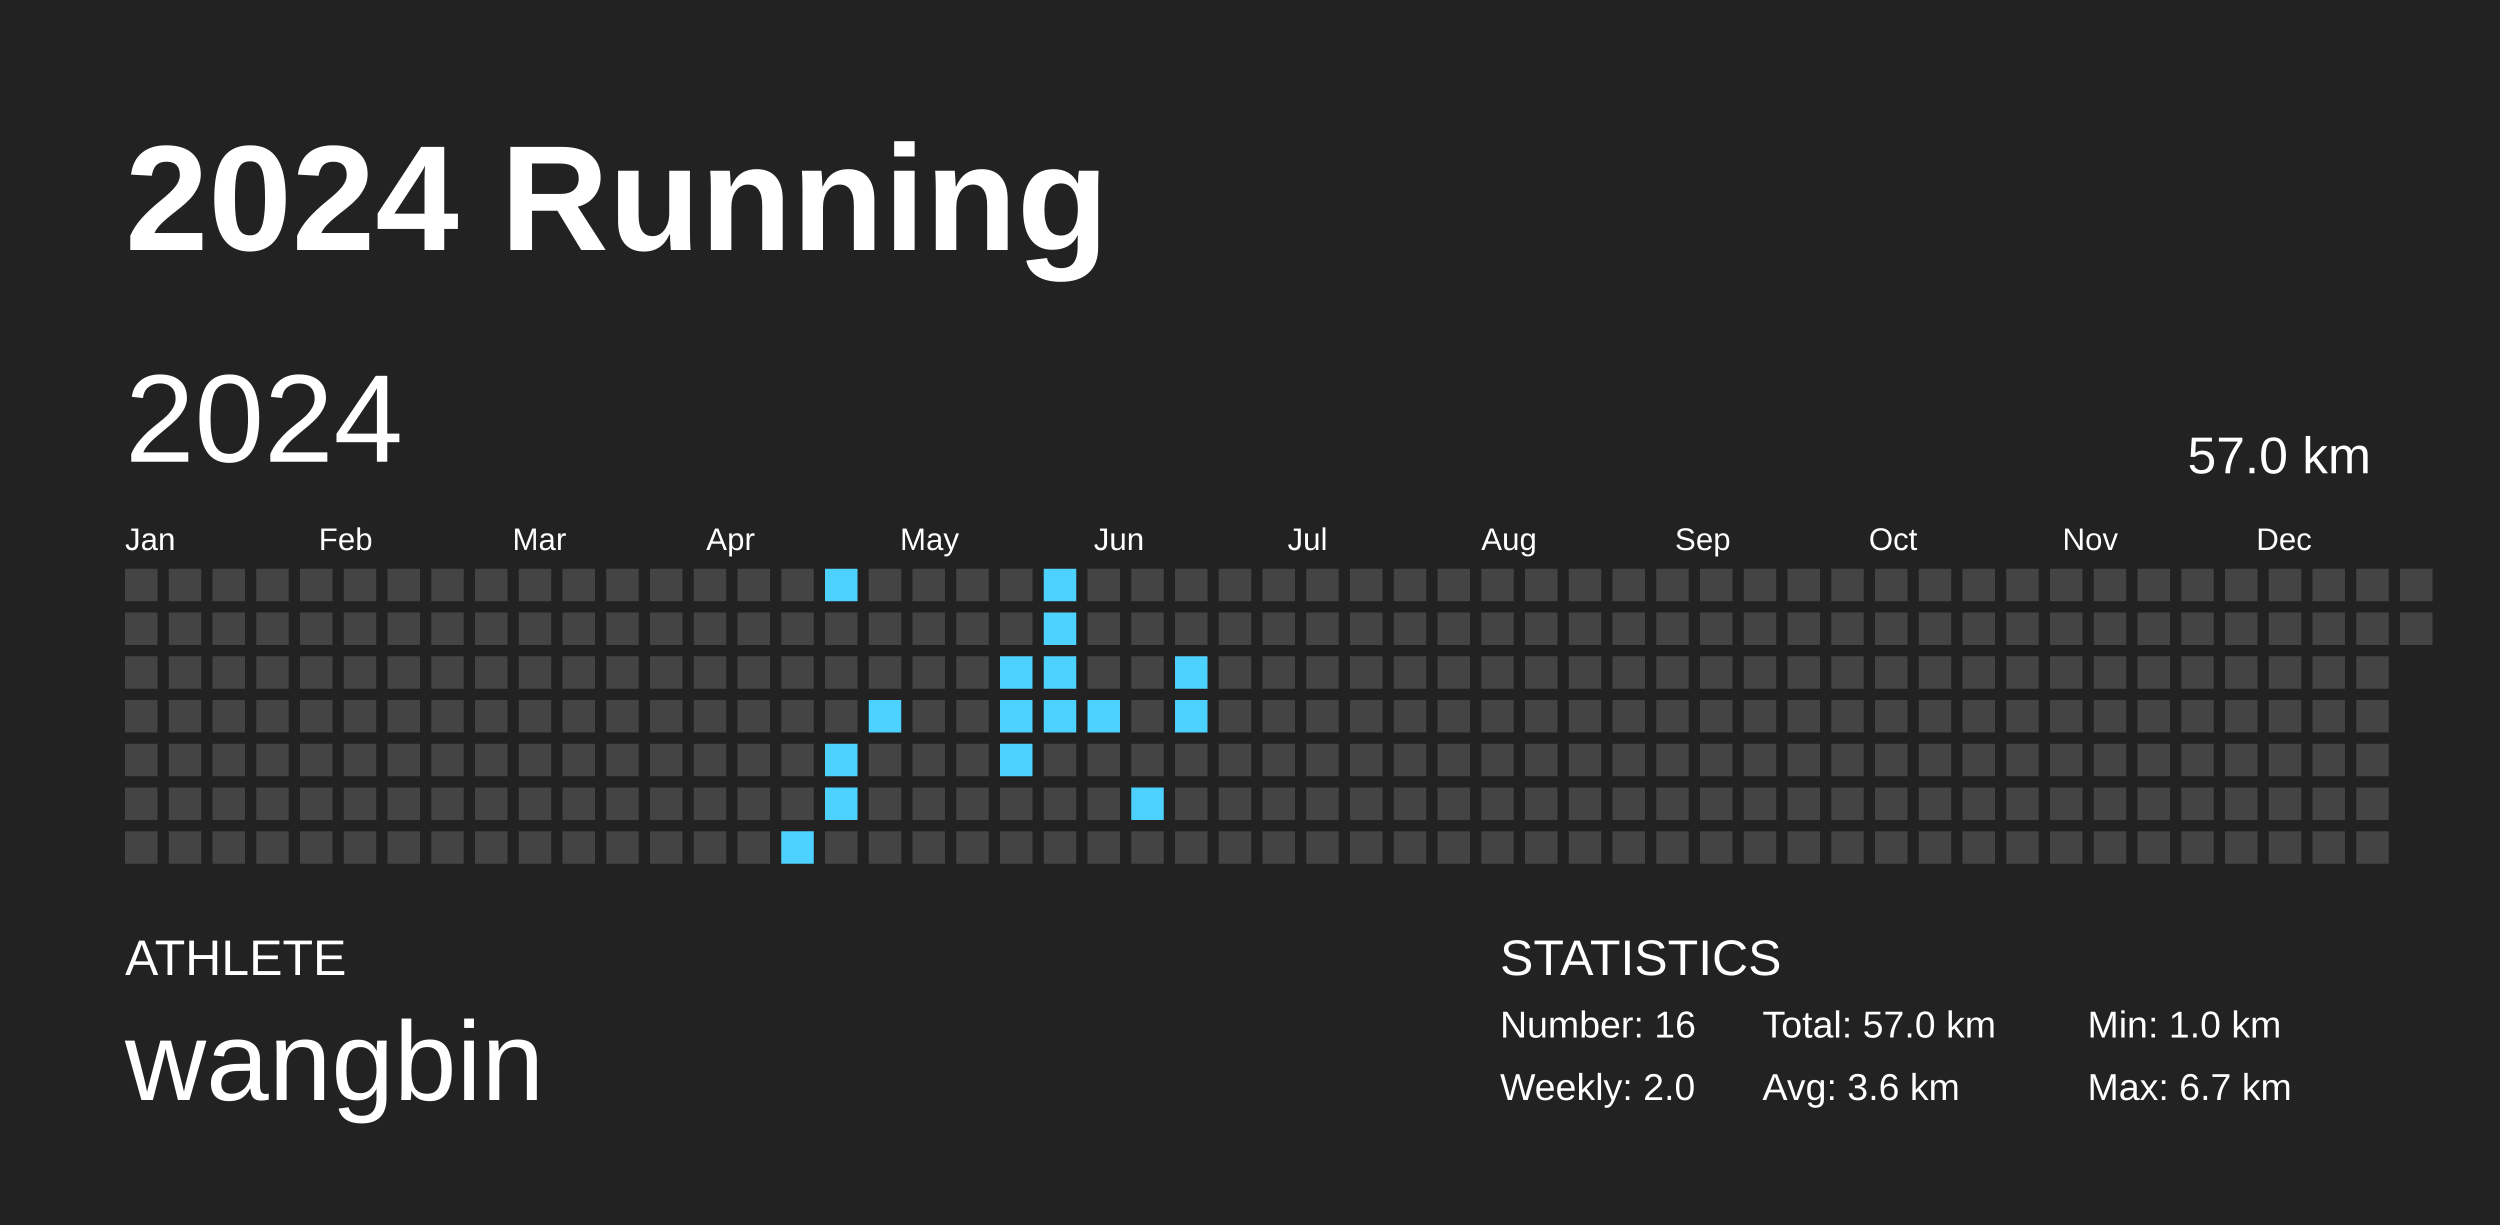
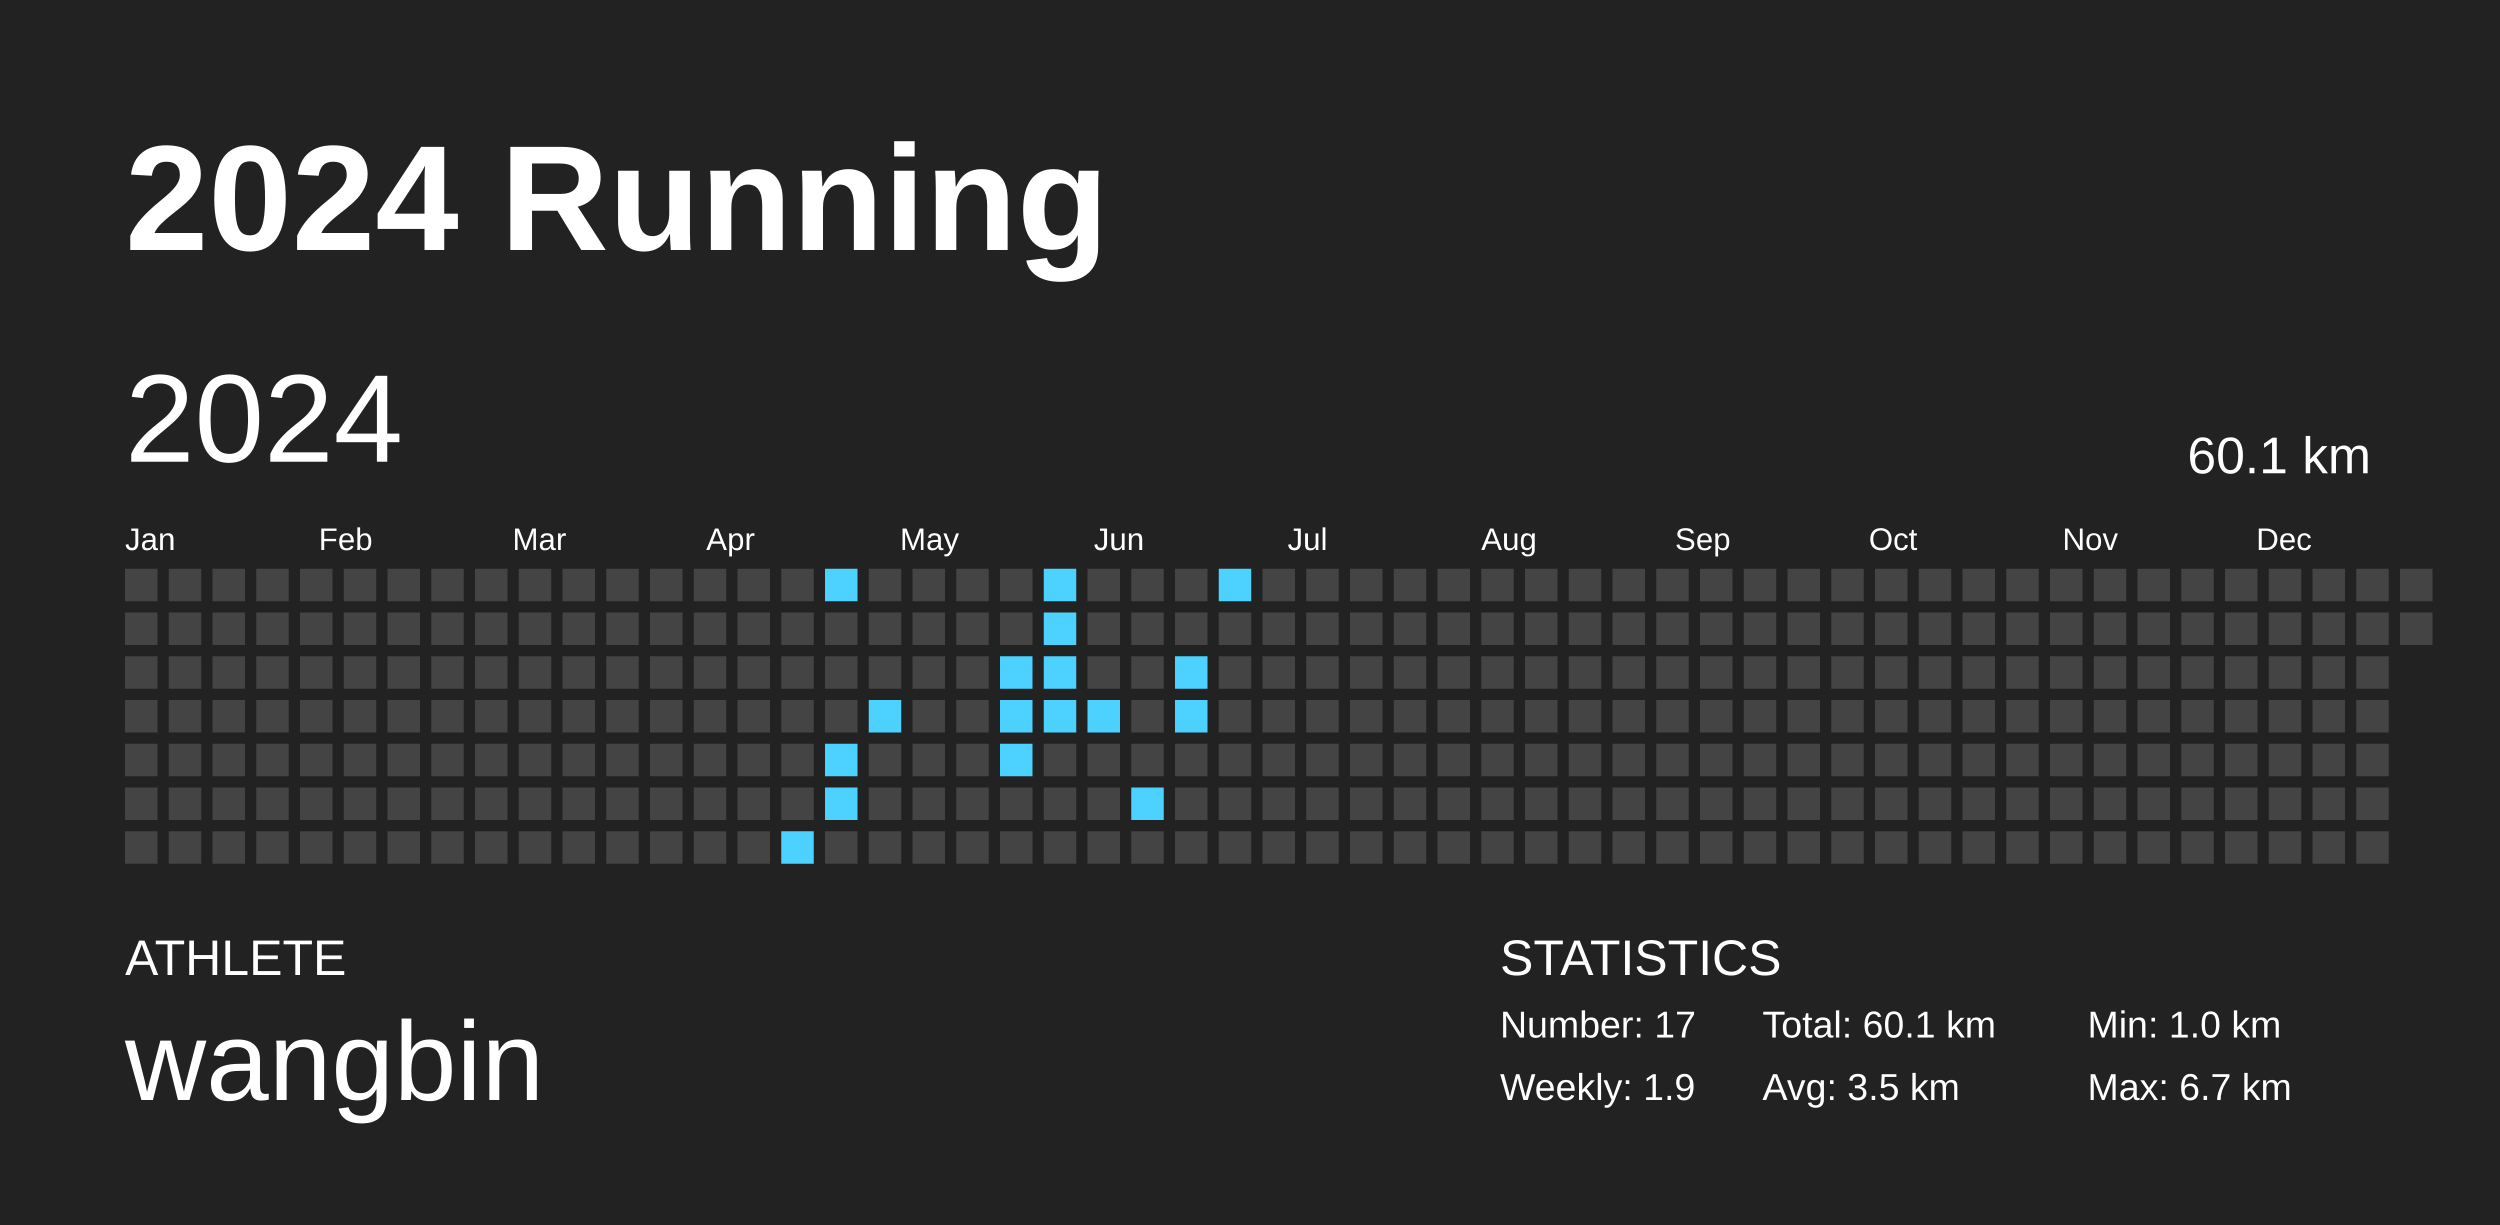
<svg xmlns="http://www.w3.org/2000/svg" baseProfile="full" height="98mm" version="1.1" viewBox="0,0,200,98" width="200mm">
  <defs />
  <rect fill="#222222" height="98" width="200" x="0" y="0" />
  <text fill="#FFFFFF" style="font-size:12px; font-family:Arial; font-weight:bold;" x="10" y="20">2024 Running</text>
  <text fill="#FFFFFF" style="font-size:4px; font-family:Arial" x="10" y="78">ATHLETE</text>
  <text fill="#FFFFFF" style="font-size:9px; font-family:Arial" x="10" y="88">wangbin</text>
  <text fill="#FFFFFF" style="font-size:4px; font-family:Arial" x="120" y="78">STATISTICS</text>
-   <text fill="#FFFFFF" style="font-size:3px; font-family:Arial" x="120" y="83">Number: 16</text>
-   <text fill="#FFFFFF" style="font-size:3px; font-family:Arial" x="120" y="88">Weekly: 2.0</text>
-   <text fill="#FFFFFF" style="font-size:3px; font-family:Arial" x="141" y="83">Total: 57.0 km</text>
-   <text fill="#FFFFFF" style="font-size:3px; font-family:Arial" x="141" y="88">Avg: 3.6 km</text>
+   <text fill="#FFFFFF" style="font-size:3px; font-family:Arial" x="120" y="83">Number: 17</text>
+   <text fill="#FFFFFF" style="font-size:3px; font-family:Arial" x="120" y="88">Weekly: 1.9</text>
+   <text fill="#FFFFFF" style="font-size:3px; font-family:Arial" x="141" y="83">Total: 60.1 km</text>
+   <text fill="#FFFFFF" style="font-size:3px; font-family:Arial" x="141" y="88">Avg: 3.5 km</text>
  <text fill="#FFFFFF" style="font-size:3px; font-family:Arial" x="167" y="83">Min: 1.0 km</text>
  <text fill="#FFFFFF" style="font-size:3px; font-family:Arial" x="167" y="88">Max: 6.7 km</text>
  <text dominant-baseline="hanging" fill="#FFFFFF" style="font-size:10.0px; font-family:Arial;" x="10" y="30">2024</text>
-   <text dominant-baseline="hanging" fill="#FFFFFF" style="font-size:4.125px; font-family:Arial;" x="175" y="35">57.0 km</text>
+   <text dominant-baseline="hanging" fill="#FFFFFF" style="font-size:4.125px; font-family:Arial;" x="175" y="35">60.1 km</text>
  <text fill="#FFFFFF" style="font-size:2.5px; font-family:Arial" x="10.0" y="44">Jan</text>
  <text fill="#FFFFFF" style="font-size:2.5px; font-family:Arial" x="25.5" y="44">Feb</text>
  <text fill="#FFFFFF" style="font-size:2.5px; font-family:Arial" x="41.0" y="44">Mar</text>
  <text fill="#FFFFFF" style="font-size:2.5px; font-family:Arial" x="56.5" y="44">Apr</text>
  <text fill="#FFFFFF" style="font-size:2.5px; font-family:Arial" x="72.0" y="44">May</text>
  <text fill="#FFFFFF" style="font-size:2.5px; font-family:Arial" x="87.5" y="44">Jun</text>
  <text fill="#FFFFFF" style="font-size:2.5px; font-family:Arial" x="103.0" y="44">Jul</text>
  <text fill="#FFFFFF" style="font-size:2.5px; font-family:Arial" x="118.5" y="44">Aug</text>
  <text fill="#FFFFFF" style="font-size:2.5px; font-family:Arial" x="134.0" y="44">Sep</text>
  <text fill="#FFFFFF" style="font-size:2.5px; font-family:Arial" x="149.5" y="44">Oct</text>
  <text fill="#FFFFFF" style="font-size:2.5px; font-family:Arial" x="165.0" y="44">Nov</text>
  <text fill="#FFFFFF" style="font-size:2.5px; font-family:Arial" x="180.5" y="44">Dec</text>
  <rect fill="#444444" height="2.6" width="2.6" x="10.0" y="45.5" />
  <rect fill="#444444" height="2.6" width="2.6" x="10.0" y="49.0" />
  <rect fill="#444444" height="2.6" width="2.6" x="10.0" y="52.5" />
  <rect fill="#444444" height="2.6" width="2.6" x="10.0" y="56.0" />
  <rect fill="#444444" height="2.6" width="2.6" x="10.0" y="59.5" />
  <rect fill="#444444" height="2.6" width="2.6" x="10.0" y="63.0" />
  <rect fill="#444444" height="2.6" width="2.6" x="10.0" y="66.5" />
  <rect fill="#444444" height="2.6" width="2.6" x="13.5" y="45.5" />
  <rect fill="#444444" height="2.6" width="2.6" x="13.5" y="49.0" />
  <rect fill="#444444" height="2.6" width="2.6" x="13.5" y="52.5" />
  <rect fill="#444444" height="2.6" width="2.6" x="13.5" y="56.0" />
  <rect fill="#444444" height="2.6" width="2.6" x="13.5" y="59.5" />
  <rect fill="#444444" height="2.6" width="2.6" x="13.5" y="63.0" />
  <rect fill="#444444" height="2.6" width="2.6" x="13.5" y="66.5" />
  <rect fill="#444444" height="2.6" width="2.6" x="17.0" y="45.5" />
  <rect fill="#444444" height="2.6" width="2.6" x="17.0" y="49.0" />
  <rect fill="#444444" height="2.6" width="2.6" x="17.0" y="52.5" />
  <rect fill="#444444" height="2.6" width="2.6" x="17.0" y="56.0" />
  <rect fill="#444444" height="2.6" width="2.6" x="17.0" y="59.5" />
  <rect fill="#444444" height="2.6" width="2.6" x="17.0" y="63.0" />
  <rect fill="#444444" height="2.6" width="2.6" x="17.0" y="66.5" />
  <rect fill="#444444" height="2.6" width="2.6" x="20.5" y="45.5" />
  <rect fill="#444444" height="2.6" width="2.6" x="20.5" y="49.0" />
  <rect fill="#444444" height="2.6" width="2.6" x="20.5" y="52.5" />
  <rect fill="#444444" height="2.6" width="2.6" x="20.5" y="56.0" />
  <rect fill="#444444" height="2.6" width="2.6" x="20.5" y="59.5" />
  <rect fill="#444444" height="2.6" width="2.6" x="20.5" y="63.0" />
  <rect fill="#444444" height="2.6" width="2.6" x="20.5" y="66.5" />
  <rect fill="#444444" height="2.6" width="2.6" x="24.0" y="45.5" />
  <rect fill="#444444" height="2.6" width="2.6" x="24.0" y="49.0" />
  <rect fill="#444444" height="2.6" width="2.6" x="24.0" y="52.5" />
  <rect fill="#444444" height="2.6" width="2.6" x="24.0" y="56.0" />
  <rect fill="#444444" height="2.6" width="2.6" x="24.0" y="59.5" />
  <rect fill="#444444" height="2.6" width="2.6" x="24.0" y="63.0" />
  <rect fill="#444444" height="2.6" width="2.6" x="24.0" y="66.5" />
  <rect fill="#444444" height="2.6" width="2.6" x="27.5" y="45.5" />
  <rect fill="#444444" height="2.6" width="2.6" x="27.5" y="49.0" />
  <rect fill="#444444" height="2.6" width="2.6" x="27.5" y="52.5" />
  <rect fill="#444444" height="2.6" width="2.6" x="27.5" y="56.0" />
  <rect fill="#444444" height="2.6" width="2.6" x="27.5" y="59.5" />
  <rect fill="#444444" height="2.6" width="2.6" x="27.5" y="63.0" />
  <rect fill="#444444" height="2.6" width="2.6" x="27.5" y="66.5" />
  <rect fill="#444444" height="2.6" width="2.6" x="31.0" y="45.5" />
  <rect fill="#444444" height="2.6" width="2.6" x="31.0" y="49.0" />
  <rect fill="#444444" height="2.6" width="2.6" x="31.0" y="52.5" />
  <rect fill="#444444" height="2.6" width="2.6" x="31.0" y="56.0" />
  <rect fill="#444444" height="2.6" width="2.6" x="31.0" y="59.5" />
  <rect fill="#444444" height="2.6" width="2.6" x="31.0" y="63.0" />
  <rect fill="#444444" height="2.6" width="2.6" x="31.0" y="66.5" />
  <rect fill="#444444" height="2.6" width="2.6" x="34.5" y="45.5" />
  <rect fill="#444444" height="2.6" width="2.6" x="34.5" y="49.0" />
  <rect fill="#444444" height="2.6" width="2.6" x="34.5" y="52.5" />
  <rect fill="#444444" height="2.6" width="2.6" x="34.5" y="56.0" />
  <rect fill="#444444" height="2.6" width="2.6" x="34.5" y="59.5" />
  <rect fill="#444444" height="2.6" width="2.6" x="34.5" y="63.0" />
  <rect fill="#444444" height="2.6" width="2.6" x="34.5" y="66.5" />
  <rect fill="#444444" height="2.6" width="2.6" x="38.0" y="45.5" />
  <rect fill="#444444" height="2.6" width="2.6" x="38.0" y="49.0" />
  <rect fill="#444444" height="2.6" width="2.6" x="38.0" y="52.5" />
  <rect fill="#444444" height="2.6" width="2.6" x="38.0" y="56.0" />
  <rect fill="#444444" height="2.6" width="2.6" x="38.0" y="59.5" />
  <rect fill="#444444" height="2.6" width="2.6" x="38.0" y="63.0" />
  <rect fill="#444444" height="2.6" width="2.6" x="38.0" y="66.5" />
  <rect fill="#444444" height="2.6" width="2.6" x="41.5" y="45.5" />
  <rect fill="#444444" height="2.6" width="2.6" x="41.5" y="49.0" />
  <rect fill="#444444" height="2.6" width="2.6" x="41.5" y="52.5" />
  <rect fill="#444444" height="2.6" width="2.6" x="41.5" y="56.0" />
  <rect fill="#444444" height="2.6" width="2.6" x="41.5" y="59.5" />
  <rect fill="#444444" height="2.6" width="2.6" x="41.5" y="63.0" />
  <rect fill="#444444" height="2.6" width="2.6" x="41.5" y="66.5" />
  <rect fill="#444444" height="2.6" width="2.6" x="45.0" y="45.5" />
  <rect fill="#444444" height="2.6" width="2.6" x="45.0" y="49.0" />
  <rect fill="#444444" height="2.6" width="2.6" x="45.0" y="52.5" />
  <rect fill="#444444" height="2.6" width="2.6" x="45.0" y="56.0" />
  <rect fill="#444444" height="2.6" width="2.6" x="45.0" y="59.5" />
  <rect fill="#444444" height="2.6" width="2.6" x="45.0" y="63.0" />
  <rect fill="#444444" height="2.6" width="2.6" x="45.0" y="66.5" />
  <rect fill="#444444" height="2.6" width="2.6" x="48.5" y="45.5" />
  <rect fill="#444444" height="2.6" width="2.6" x="48.5" y="49.0" />
  <rect fill="#444444" height="2.6" width="2.6" x="48.5" y="52.5" />
  <rect fill="#444444" height="2.6" width="2.6" x="48.5" y="56.0" />
  <rect fill="#444444" height="2.6" width="2.6" x="48.5" y="59.5" />
  <rect fill="#444444" height="2.6" width="2.6" x="48.5" y="63.0" />
  <rect fill="#444444" height="2.6" width="2.6" x="48.5" y="66.5" />
  <rect fill="#444444" height="2.6" width="2.6" x="52.0" y="45.5" />
  <rect fill="#444444" height="2.6" width="2.6" x="52.0" y="49.0" />
  <rect fill="#444444" height="2.6" width="2.6" x="52.0" y="52.5" />
  <rect fill="#444444" height="2.6" width="2.6" x="52.0" y="56.0" />
  <rect fill="#444444" height="2.6" width="2.6" x="52.0" y="59.5" />
  <rect fill="#444444" height="2.6" width="2.6" x="52.0" y="63.0" />
  <rect fill="#444444" height="2.6" width="2.6" x="52.0" y="66.5" />
  <rect fill="#444444" height="2.6" width="2.6" x="55.5" y="45.5" />
  <rect fill="#444444" height="2.6" width="2.6" x="55.5" y="49.0" />
  <rect fill="#444444" height="2.6" width="2.6" x="55.5" y="52.5" />
  <rect fill="#444444" height="2.6" width="2.6" x="55.5" y="56.0" />
  <rect fill="#444444" height="2.6" width="2.6" x="55.5" y="59.5" />
  <rect fill="#444444" height="2.6" width="2.6" x="55.5" y="63.0" />
  <rect fill="#444444" height="2.6" width="2.6" x="55.5" y="66.5" />
  <rect fill="#444444" height="2.6" width="2.6" x="59.0" y="45.5" />
  <rect fill="#444444" height="2.6" width="2.6" x="59.0" y="49.0" />
  <rect fill="#444444" height="2.6" width="2.6" x="59.0" y="52.5" />
  <rect fill="#444444" height="2.6" width="2.6" x="59.0" y="56.0" />
  <rect fill="#444444" height="2.6" width="2.6" x="59.0" y="59.5" />
  <rect fill="#444444" height="2.6" width="2.6" x="59.0" y="63.0" />
  <rect fill="#444444" height="2.6" width="2.6" x="59.0" y="66.5" />
  <rect fill="#444444" height="2.6" width="2.6" x="62.5" y="45.5" />
  <rect fill="#444444" height="2.6" width="2.6" x="62.5" y="49.0" />
  <rect fill="#444444" height="2.6" width="2.6" x="62.5" y="52.5" />
  <rect fill="#444444" height="2.6" width="2.6" x="62.5" y="56.0" />
  <rect fill="#444444" height="2.6" width="2.6" x="62.5" y="59.5" />
  <rect fill="#444444" height="2.6" width="2.6" x="62.5" y="63.0" />
  <rect fill="#4dd2ff" height="2.6" width="2.6" x="62.5" y="66.5" />
  <rect fill="#4dd2ff" height="2.6" width="2.6" x="66.0" y="45.5" />
  <rect fill="#444444" height="2.6" width="2.6" x="66.0" y="49.0" />
  <rect fill="#444444" height="2.6" width="2.6" x="66.0" y="52.5" />
  <rect fill="#444444" height="2.6" width="2.6" x="66.0" y="56.0" />
  <rect fill="#4dd2ff" height="2.6" width="2.6" x="66.0" y="59.5" />
  <rect fill="#4dd2ff" height="2.6" width="2.6" x="66.0" y="63.0" />
  <rect fill="#444444" height="2.6" width="2.6" x="66.0" y="66.5" />
  <rect fill="#444444" height="2.6" width="2.6" x="69.5" y="45.5" />
  <rect fill="#444444" height="2.6" width="2.6" x="69.5" y="49.0" />
  <rect fill="#444444" height="2.6" width="2.6" x="69.5" y="52.5" />
  <rect fill="#4dd2ff" height="2.6" width="2.6" x="69.5" y="56.0" />
  <rect fill="#444444" height="2.6" width="2.6" x="69.5" y="59.5" />
  <rect fill="#444444" height="2.6" width="2.6" x="69.5" y="63.0" />
  <rect fill="#444444" height="2.6" width="2.6" x="69.5" y="66.5" />
  <rect fill="#444444" height="2.6" width="2.6" x="73.0" y="45.5" />
  <rect fill="#444444" height="2.6" width="2.6" x="73.0" y="49.0" />
  <rect fill="#444444" height="2.6" width="2.6" x="73.0" y="52.5" />
  <rect fill="#444444" height="2.6" width="2.6" x="73.0" y="56.0" />
  <rect fill="#444444" height="2.6" width="2.6" x="73.0" y="59.5" />
  <rect fill="#444444" height="2.6" width="2.6" x="73.0" y="63.0" />
  <rect fill="#444444" height="2.6" width="2.6" x="73.0" y="66.5" />
  <rect fill="#444444" height="2.6" width="2.6" x="76.5" y="45.5" />
  <rect fill="#444444" height="2.6" width="2.6" x="76.5" y="49.0" />
  <rect fill="#444444" height="2.6" width="2.6" x="76.5" y="52.5" />
  <rect fill="#444444" height="2.6" width="2.6" x="76.5" y="56.0" />
  <rect fill="#444444" height="2.6" width="2.6" x="76.5" y="59.5" />
  <rect fill="#444444" height="2.6" width="2.6" x="76.5" y="63.0" />
  <rect fill="#444444" height="2.6" width="2.6" x="76.5" y="66.5" />
  <rect fill="#444444" height="2.6" width="2.6" x="80.0" y="45.5" />
  <rect fill="#444444" height="2.6" width="2.6" x="80.0" y="49.0" />
  <rect fill="#4dd2ff" height="2.6" width="2.6" x="80.0" y="52.5" />
  <rect fill="#4dd2ff" height="2.6" width="2.6" x="80.0" y="56.0" />
  <rect fill="#4dd2ff" height="2.6" width="2.6" x="80.0" y="59.5" />
  <rect fill="#444444" height="2.6" width="2.6" x="80.0" y="63.0" />
  <rect fill="#444444" height="2.6" width="2.6" x="80.0" y="66.5" />
  <rect fill="#4dd2ff" height="2.6" width="2.6" x="83.5" y="45.5" />
  <rect fill="#4dd2ff" height="2.6" width="2.6" x="83.5" y="49.0" />
  <rect fill="#4dd2ff" height="2.6" width="2.6" x="83.5" y="52.5" />
  <rect fill="#4dd2ff" height="2.6" width="2.6" x="83.5" y="56.0" />
  <rect fill="#444444" height="2.6" width="2.6" x="83.5" y="59.5" />
  <rect fill="#444444" height="2.6" width="2.6" x="83.5" y="63.0" />
  <rect fill="#444444" height="2.6" width="2.6" x="83.5" y="66.5" />
  <rect fill="#444444" height="2.6" width="2.6" x="87.0" y="45.5" />
  <rect fill="#444444" height="2.6" width="2.6" x="87.0" y="49.0" />
  <rect fill="#444444" height="2.6" width="2.6" x="87.0" y="52.5" />
  <rect fill="#4dd2ff" height="2.6" width="2.6" x="87.0" y="56.0" />
  <rect fill="#444444" height="2.6" width="2.6" x="87.0" y="59.5" />
  <rect fill="#444444" height="2.6" width="2.6" x="87.0" y="63.0" />
  <rect fill="#444444" height="2.6" width="2.6" x="87.0" y="66.5" />
  <rect fill="#444444" height="2.6" width="2.6" x="90.5" y="45.5" />
  <rect fill="#444444" height="2.6" width="2.6" x="90.5" y="49.0" />
  <rect fill="#444444" height="2.6" width="2.6" x="90.5" y="52.5" />
  <rect fill="#444444" height="2.6" width="2.6" x="90.5" y="56.0" />
  <rect fill="#444444" height="2.6" width="2.6" x="90.5" y="59.5" />
  <rect fill="#4dd2ff" height="2.6" width="2.6" x="90.5" y="63.0" />
  <rect fill="#444444" height="2.6" width="2.6" x="90.5" y="66.5" />
  <rect fill="#444444" height="2.6" width="2.6" x="94.0" y="45.5" />
  <rect fill="#444444" height="2.6" width="2.6" x="94.0" y="49.0" />
  <rect fill="#4dd2ff" height="2.6" width="2.6" x="94.0" y="52.5" />
  <rect fill="#4dd2ff" height="2.6" width="2.6" x="94.0" y="56.0" />
  <rect fill="#444444" height="2.6" width="2.6" x="94.0" y="59.5" />
  <rect fill="#444444" height="2.6" width="2.6" x="94.0" y="63.0" />
  <rect fill="#444444" height="2.6" width="2.6" x="94.0" y="66.5" />
-   <rect fill="#444444" height="2.6" width="2.6" x="97.5" y="45.5" />
+   <rect fill="#4dd2ff" height="2.6" width="2.6" x="97.5" y="45.5" />
  <rect fill="#444444" height="2.6" width="2.6" x="97.5" y="49.0" />
  <rect fill="#444444" height="2.6" width="2.6" x="97.5" y="52.5" />
  <rect fill="#444444" height="2.6" width="2.6" x="97.5" y="56.0" />
  <rect fill="#444444" height="2.6" width="2.6" x="97.5" y="59.5" />
  <rect fill="#444444" height="2.6" width="2.6" x="97.5" y="63.0" />
  <rect fill="#444444" height="2.6" width="2.6" x="97.5" y="66.5" />
  <rect fill="#444444" height="2.6" width="2.6" x="101.0" y="45.5" />
  <rect fill="#444444" height="2.6" width="2.6" x="101.0" y="49.0" />
  <rect fill="#444444" height="2.6" width="2.6" x="101.0" y="52.5" />
  <rect fill="#444444" height="2.6" width="2.6" x="101.0" y="56.0" />
  <rect fill="#444444" height="2.6" width="2.6" x="101.0" y="59.5" />
  <rect fill="#444444" height="2.6" width="2.6" x="101.0" y="63.0" />
  <rect fill="#444444" height="2.6" width="2.6" x="101.0" y="66.5" />
  <rect fill="#444444" height="2.6" width="2.6" x="104.5" y="45.5" />
  <rect fill="#444444" height="2.6" width="2.6" x="104.5" y="49.0" />
  <rect fill="#444444" height="2.6" width="2.6" x="104.5" y="52.5" />
  <rect fill="#444444" height="2.6" width="2.6" x="104.5" y="56.0" />
  <rect fill="#444444" height="2.6" width="2.6" x="104.5" y="59.5" />
  <rect fill="#444444" height="2.6" width="2.6" x="104.5" y="63.0" />
  <rect fill="#444444" height="2.6" width="2.6" x="104.5" y="66.5" />
  <rect fill="#444444" height="2.6" width="2.6" x="108.0" y="45.5" />
  <rect fill="#444444" height="2.6" width="2.6" x="108.0" y="49.0" />
  <rect fill="#444444" height="2.6" width="2.6" x="108.0" y="52.5" />
  <rect fill="#444444" height="2.6" width="2.6" x="108.0" y="56.0" />
  <rect fill="#444444" height="2.6" width="2.6" x="108.0" y="59.5" />
  <rect fill="#444444" height="2.6" width="2.6" x="108.0" y="63.0" />
  <rect fill="#444444" height="2.6" width="2.6" x="108.0" y="66.5" />
  <rect fill="#444444" height="2.6" width="2.6" x="111.5" y="45.5" />
  <rect fill="#444444" height="2.6" width="2.6" x="111.5" y="49.0" />
  <rect fill="#444444" height="2.6" width="2.6" x="111.5" y="52.5" />
  <rect fill="#444444" height="2.6" width="2.6" x="111.5" y="56.0" />
  <rect fill="#444444" height="2.6" width="2.6" x="111.5" y="59.5" />
  <rect fill="#444444" height="2.6" width="2.6" x="111.5" y="63.0" />
  <rect fill="#444444" height="2.6" width="2.6" x="111.5" y="66.5" />
  <rect fill="#444444" height="2.6" width="2.6" x="115.0" y="45.5" />
  <rect fill="#444444" height="2.6" width="2.6" x="115.0" y="49.0" />
  <rect fill="#444444" height="2.6" width="2.6" x="115.0" y="52.5" />
  <rect fill="#444444" height="2.6" width="2.6" x="115.0" y="56.0" />
  <rect fill="#444444" height="2.6" width="2.6" x="115.0" y="59.5" />
  <rect fill="#444444" height="2.6" width="2.6" x="115.0" y="63.0" />
  <rect fill="#444444" height="2.6" width="2.6" x="115.0" y="66.5" />
  <rect fill="#444444" height="2.6" width="2.6" x="118.5" y="45.5" />
  <rect fill="#444444" height="2.6" width="2.6" x="118.5" y="49.0" />
  <rect fill="#444444" height="2.6" width="2.6" x="118.5" y="52.5" />
  <rect fill="#444444" height="2.6" width="2.6" x="118.5" y="56.0" />
  <rect fill="#444444" height="2.6" width="2.6" x="118.5" y="59.5" />
  <rect fill="#444444" height="2.6" width="2.6" x="118.5" y="63.0" />
  <rect fill="#444444" height="2.6" width="2.6" x="118.5" y="66.5" />
  <rect fill="#444444" height="2.6" width="2.6" x="122.0" y="45.5" />
  <rect fill="#444444" height="2.6" width="2.6" x="122.0" y="49.0" />
  <rect fill="#444444" height="2.6" width="2.6" x="122.0" y="52.5" />
  <rect fill="#444444" height="2.6" width="2.6" x="122.0" y="56.0" />
  <rect fill="#444444" height="2.6" width="2.6" x="122.0" y="59.5" />
  <rect fill="#444444" height="2.6" width="2.6" x="122.0" y="63.0" />
  <rect fill="#444444" height="2.6" width="2.6" x="122.0" y="66.5" />
  <rect fill="#444444" height="2.6" width="2.6" x="125.5" y="45.5" />
  <rect fill="#444444" height="2.6" width="2.6" x="125.5" y="49.0" />
  <rect fill="#444444" height="2.6" width="2.6" x="125.5" y="52.5" />
  <rect fill="#444444" height="2.6" width="2.6" x="125.5" y="56.0" />
  <rect fill="#444444" height="2.6" width="2.6" x="125.5" y="59.5" />
  <rect fill="#444444" height="2.6" width="2.6" x="125.5" y="63.0" />
  <rect fill="#444444" height="2.6" width="2.6" x="125.5" y="66.5" />
  <rect fill="#444444" height="2.6" width="2.6" x="129.0" y="45.5" />
  <rect fill="#444444" height="2.6" width="2.6" x="129.0" y="49.0" />
  <rect fill="#444444" height="2.6" width="2.6" x="129.0" y="52.5" />
  <rect fill="#444444" height="2.6" width="2.6" x="129.0" y="56.0" />
  <rect fill="#444444" height="2.6" width="2.6" x="129.0" y="59.5" />
  <rect fill="#444444" height="2.6" width="2.6" x="129.0" y="63.0" />
  <rect fill="#444444" height="2.6" width="2.6" x="129.0" y="66.5" />
  <rect fill="#444444" height="2.6" width="2.6" x="132.5" y="45.5" />
  <rect fill="#444444" height="2.6" width="2.6" x="132.5" y="49.0" />
  <rect fill="#444444" height="2.6" width="2.6" x="132.5" y="52.5" />
  <rect fill="#444444" height="2.6" width="2.6" x="132.5" y="56.0" />
  <rect fill="#444444" height="2.6" width="2.6" x="132.5" y="59.5" />
  <rect fill="#444444" height="2.6" width="2.6" x="132.5" y="63.0" />
  <rect fill="#444444" height="2.6" width="2.6" x="132.5" y="66.5" />
  <rect fill="#444444" height="2.6" width="2.6" x="136.0" y="45.5" />
  <rect fill="#444444" height="2.6" width="2.6" x="136.0" y="49.0" />
  <rect fill="#444444" height="2.6" width="2.6" x="136.0" y="52.5" />
  <rect fill="#444444" height="2.6" width="2.6" x="136.0" y="56.0" />
  <rect fill="#444444" height="2.6" width="2.6" x="136.0" y="59.5" />
  <rect fill="#444444" height="2.6" width="2.6" x="136.0" y="63.0" />
  <rect fill="#444444" height="2.6" width="2.6" x="136.0" y="66.5" />
  <rect fill="#444444" height="2.6" width="2.6" x="139.5" y="45.5" />
  <rect fill="#444444" height="2.6" width="2.6" x="139.5" y="49.0" />
  <rect fill="#444444" height="2.6" width="2.6" x="139.5" y="52.5" />
  <rect fill="#444444" height="2.6" width="2.6" x="139.5" y="56.0" />
  <rect fill="#444444" height="2.6" width="2.6" x="139.5" y="59.5" />
  <rect fill="#444444" height="2.6" width="2.6" x="139.5" y="63.0" />
  <rect fill="#444444" height="2.6" width="2.6" x="139.5" y="66.5" />
  <rect fill="#444444" height="2.6" width="2.6" x="143.0" y="45.5" />
  <rect fill="#444444" height="2.6" width="2.6" x="143.0" y="49.0" />
  <rect fill="#444444" height="2.6" width="2.6" x="143.0" y="52.5" />
  <rect fill="#444444" height="2.6" width="2.6" x="143.0" y="56.0" />
  <rect fill="#444444" height="2.6" width="2.6" x="143.0" y="59.5" />
  <rect fill="#444444" height="2.6" width="2.6" x="143.0" y="63.0" />
  <rect fill="#444444" height="2.6" width="2.6" x="143.0" y="66.5" />
  <rect fill="#444444" height="2.6" width="2.6" x="146.5" y="45.5" />
  <rect fill="#444444" height="2.6" width="2.6" x="146.5" y="49.0" />
  <rect fill="#444444" height="2.6" width="2.6" x="146.5" y="52.5" />
  <rect fill="#444444" height="2.6" width="2.6" x="146.5" y="56.0" />
  <rect fill="#444444" height="2.6" width="2.6" x="146.5" y="59.5" />
  <rect fill="#444444" height="2.6" width="2.6" x="146.5" y="63.0" />
  <rect fill="#444444" height="2.6" width="2.6" x="146.5" y="66.5" />
  <rect fill="#444444" height="2.6" width="2.6" x="150.0" y="45.5" />
  <rect fill="#444444" height="2.6" width="2.6" x="150.0" y="49.0" />
  <rect fill="#444444" height="2.6" width="2.6" x="150.0" y="52.5" />
  <rect fill="#444444" height="2.6" width="2.6" x="150.0" y="56.0" />
  <rect fill="#444444" height="2.6" width="2.6" x="150.0" y="59.5" />
  <rect fill="#444444" height="2.6" width="2.6" x="150.0" y="63.0" />
  <rect fill="#444444" height="2.6" width="2.6" x="150.0" y="66.5" />
  <rect fill="#444444" height="2.6" width="2.6" x="153.5" y="45.5" />
  <rect fill="#444444" height="2.6" width="2.6" x="153.5" y="49.0" />
  <rect fill="#444444" height="2.6" width="2.6" x="153.5" y="52.5" />
  <rect fill="#444444" height="2.6" width="2.6" x="153.5" y="56.0" />
  <rect fill="#444444" height="2.6" width="2.6" x="153.5" y="59.5" />
  <rect fill="#444444" height="2.6" width="2.6" x="153.5" y="63.0" />
  <rect fill="#444444" height="2.6" width="2.6" x="153.5" y="66.5" />
  <rect fill="#444444" height="2.6" width="2.6" x="157.0" y="45.5" />
  <rect fill="#444444" height="2.6" width="2.6" x="157.0" y="49.0" />
  <rect fill="#444444" height="2.6" width="2.6" x="157.0" y="52.5" />
  <rect fill="#444444" height="2.6" width="2.6" x="157.0" y="56.0" />
  <rect fill="#444444" height="2.6" width="2.6" x="157.0" y="59.5" />
  <rect fill="#444444" height="2.6" width="2.6" x="157.0" y="63.0" />
  <rect fill="#444444" height="2.6" width="2.6" x="157.0" y="66.5" />
  <rect fill="#444444" height="2.6" width="2.6" x="160.5" y="45.5" />
  <rect fill="#444444" height="2.6" width="2.6" x="160.5" y="49.0" />
  <rect fill="#444444" height="2.6" width="2.6" x="160.5" y="52.5" />
  <rect fill="#444444" height="2.6" width="2.6" x="160.5" y="56.0" />
  <rect fill="#444444" height="2.6" width="2.6" x="160.5" y="59.5" />
  <rect fill="#444444" height="2.6" width="2.6" x="160.5" y="63.0" />
  <rect fill="#444444" height="2.6" width="2.6" x="160.5" y="66.5" />
  <rect fill="#444444" height="2.6" width="2.6" x="164.0" y="45.5" />
  <rect fill="#444444" height="2.6" width="2.6" x="164.0" y="49.0" />
  <rect fill="#444444" height="2.6" width="2.6" x="164.0" y="52.5" />
  <rect fill="#444444" height="2.6" width="2.6" x="164.0" y="56.0" />
  <rect fill="#444444" height="2.6" width="2.6" x="164.0" y="59.5" />
  <rect fill="#444444" height="2.6" width="2.6" x="164.0" y="63.0" />
  <rect fill="#444444" height="2.6" width="2.6" x="164.0" y="66.5" />
  <rect fill="#444444" height="2.6" width="2.6" x="167.5" y="45.5" />
  <rect fill="#444444" height="2.6" width="2.6" x="167.5" y="49.0" />
  <rect fill="#444444" height="2.6" width="2.6" x="167.5" y="52.5" />
  <rect fill="#444444" height="2.6" width="2.6" x="167.5" y="56.0" />
  <rect fill="#444444" height="2.6" width="2.6" x="167.5" y="59.5" />
  <rect fill="#444444" height="2.6" width="2.6" x="167.5" y="63.0" />
  <rect fill="#444444" height="2.6" width="2.6" x="167.5" y="66.5" />
  <rect fill="#444444" height="2.6" width="2.6" x="171.0" y="45.5" />
  <rect fill="#444444" height="2.6" width="2.6" x="171.0" y="49.0" />
  <rect fill="#444444" height="2.6" width="2.6" x="171.0" y="52.5" />
  <rect fill="#444444" height="2.6" width="2.6" x="171.0" y="56.0" />
  <rect fill="#444444" height="2.6" width="2.6" x="171.0" y="59.5" />
  <rect fill="#444444" height="2.6" width="2.6" x="171.0" y="63.0" />
  <rect fill="#444444" height="2.6" width="2.6" x="171.0" y="66.5" />
  <rect fill="#444444" height="2.6" width="2.6" x="174.5" y="45.5" />
  <rect fill="#444444" height="2.6" width="2.6" x="174.5" y="49.0" />
  <rect fill="#444444" height="2.6" width="2.6" x="174.5" y="52.5" />
  <rect fill="#444444" height="2.6" width="2.6" x="174.5" y="56.0" />
  <rect fill="#444444" height="2.6" width="2.6" x="174.5" y="59.5" />
  <rect fill="#444444" height="2.6" width="2.6" x="174.5" y="63.0" />
  <rect fill="#444444" height="2.6" width="2.6" x="174.5" y="66.5" />
  <rect fill="#444444" height="2.6" width="2.6" x="178.0" y="45.5" />
  <rect fill="#444444" height="2.6" width="2.6" x="178.0" y="49.0" />
  <rect fill="#444444" height="2.6" width="2.6" x="178.0" y="52.5" />
  <rect fill="#444444" height="2.6" width="2.6" x="178.0" y="56.0" />
  <rect fill="#444444" height="2.6" width="2.6" x="178.0" y="59.5" />
  <rect fill="#444444" height="2.6" width="2.6" x="178.0" y="63.0" />
  <rect fill="#444444" height="2.6" width="2.6" x="178.0" y="66.5" />
  <rect fill="#444444" height="2.6" width="2.6" x="181.5" y="45.5" />
  <rect fill="#444444" height="2.6" width="2.6" x="181.5" y="49.0" />
  <rect fill="#444444" height="2.6" width="2.6" x="181.5" y="52.5" />
  <rect fill="#444444" height="2.6" width="2.6" x="181.5" y="56.0" />
  <rect fill="#444444" height="2.6" width="2.6" x="181.5" y="59.5" />
  <rect fill="#444444" height="2.6" width="2.6" x="181.5" y="63.0" />
  <rect fill="#444444" height="2.6" width="2.6" x="181.5" y="66.5" />
  <rect fill="#444444" height="2.6" width="2.6" x="185.0" y="45.5" />
  <rect fill="#444444" height="2.6" width="2.6" x="185.0" y="49.0" />
  <rect fill="#444444" height="2.6" width="2.6" x="185.0" y="52.5" />
  <rect fill="#444444" height="2.6" width="2.6" x="185.0" y="56.0" />
  <rect fill="#444444" height="2.6" width="2.6" x="185.0" y="59.5" />
  <rect fill="#444444" height="2.6" width="2.6" x="185.0" y="63.0" />
  <rect fill="#444444" height="2.6" width="2.6" x="185.0" y="66.5" />
  <rect fill="#444444" height="2.6" width="2.6" x="188.5" y="45.5" />
  <rect fill="#444444" height="2.6" width="2.6" x="188.5" y="49.0" />
  <rect fill="#444444" height="2.6" width="2.6" x="188.5" y="52.5" />
  <rect fill="#444444" height="2.6" width="2.6" x="188.5" y="56.0" />
  <rect fill="#444444" height="2.6" width="2.6" x="188.5" y="59.5" />
  <rect fill="#444444" height="2.6" width="2.6" x="188.5" y="63.0" />
  <rect fill="#444444" height="2.6" width="2.6" x="188.5" y="66.5" />
  <rect fill="#444444" height="2.6" width="2.6" x="192.0" y="45.5" />
  <rect fill="#444444" height="2.6" width="2.6" x="192.0" y="49.0" />
</svg>
